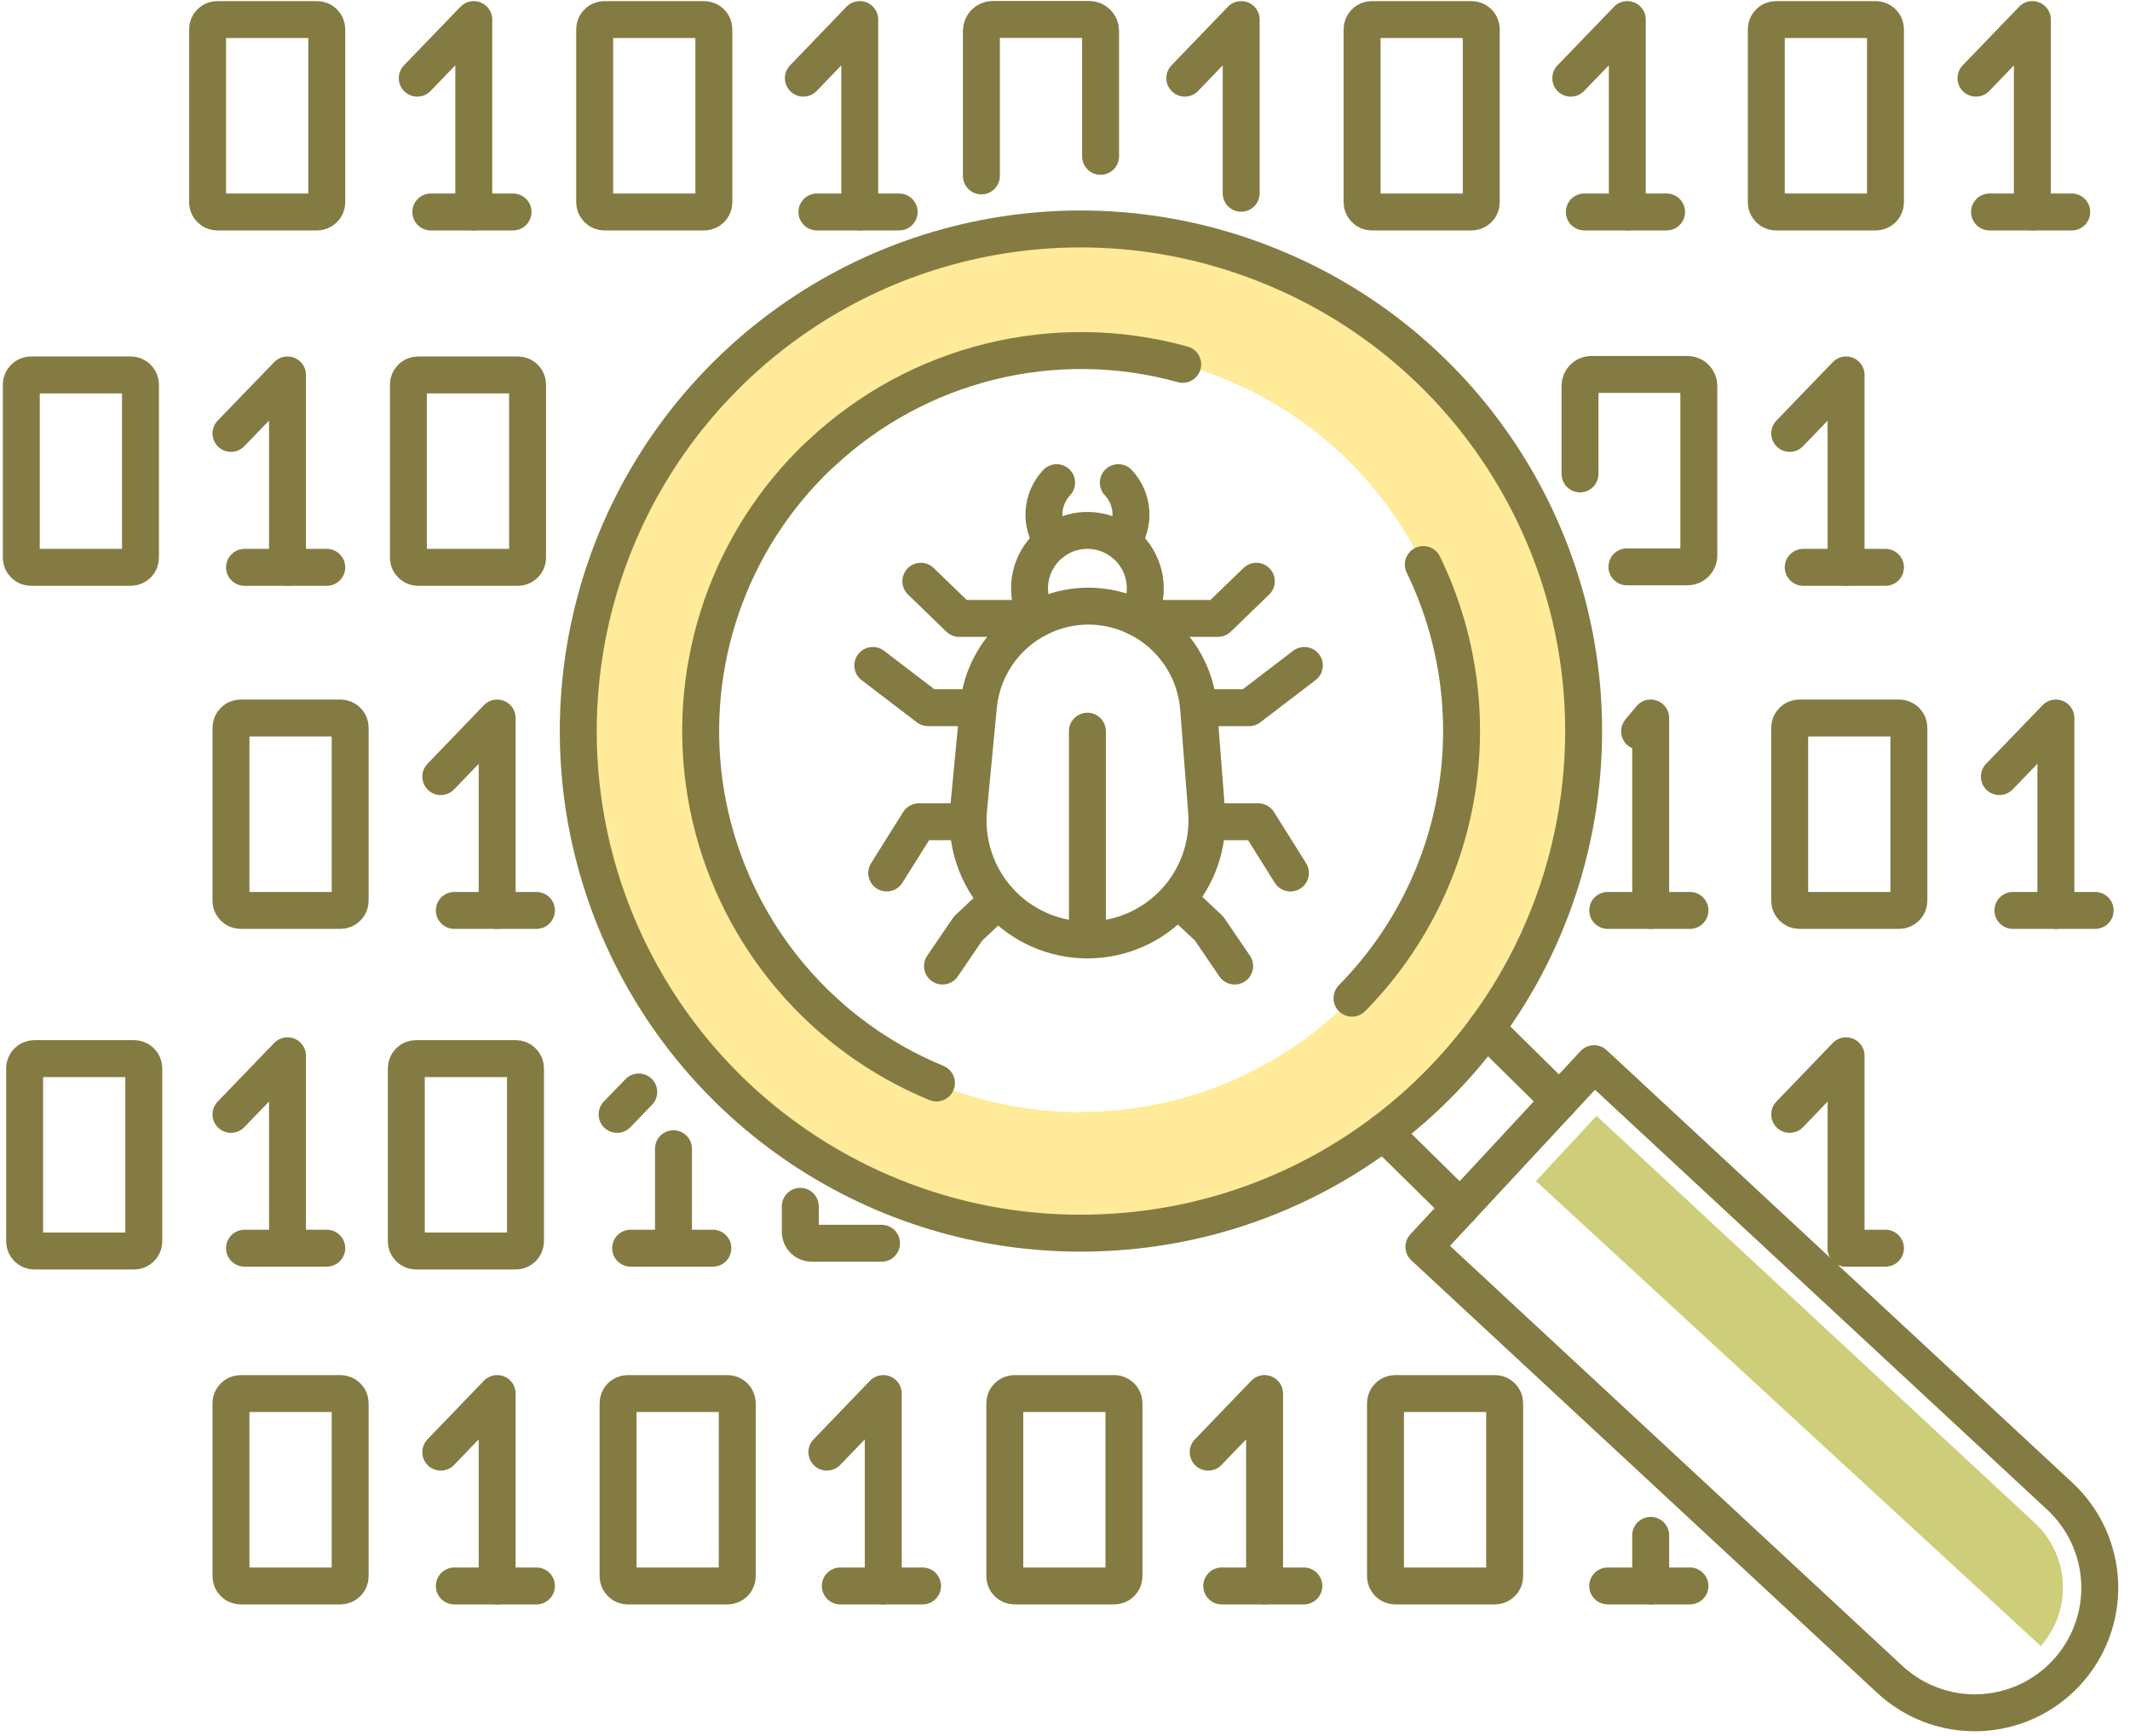
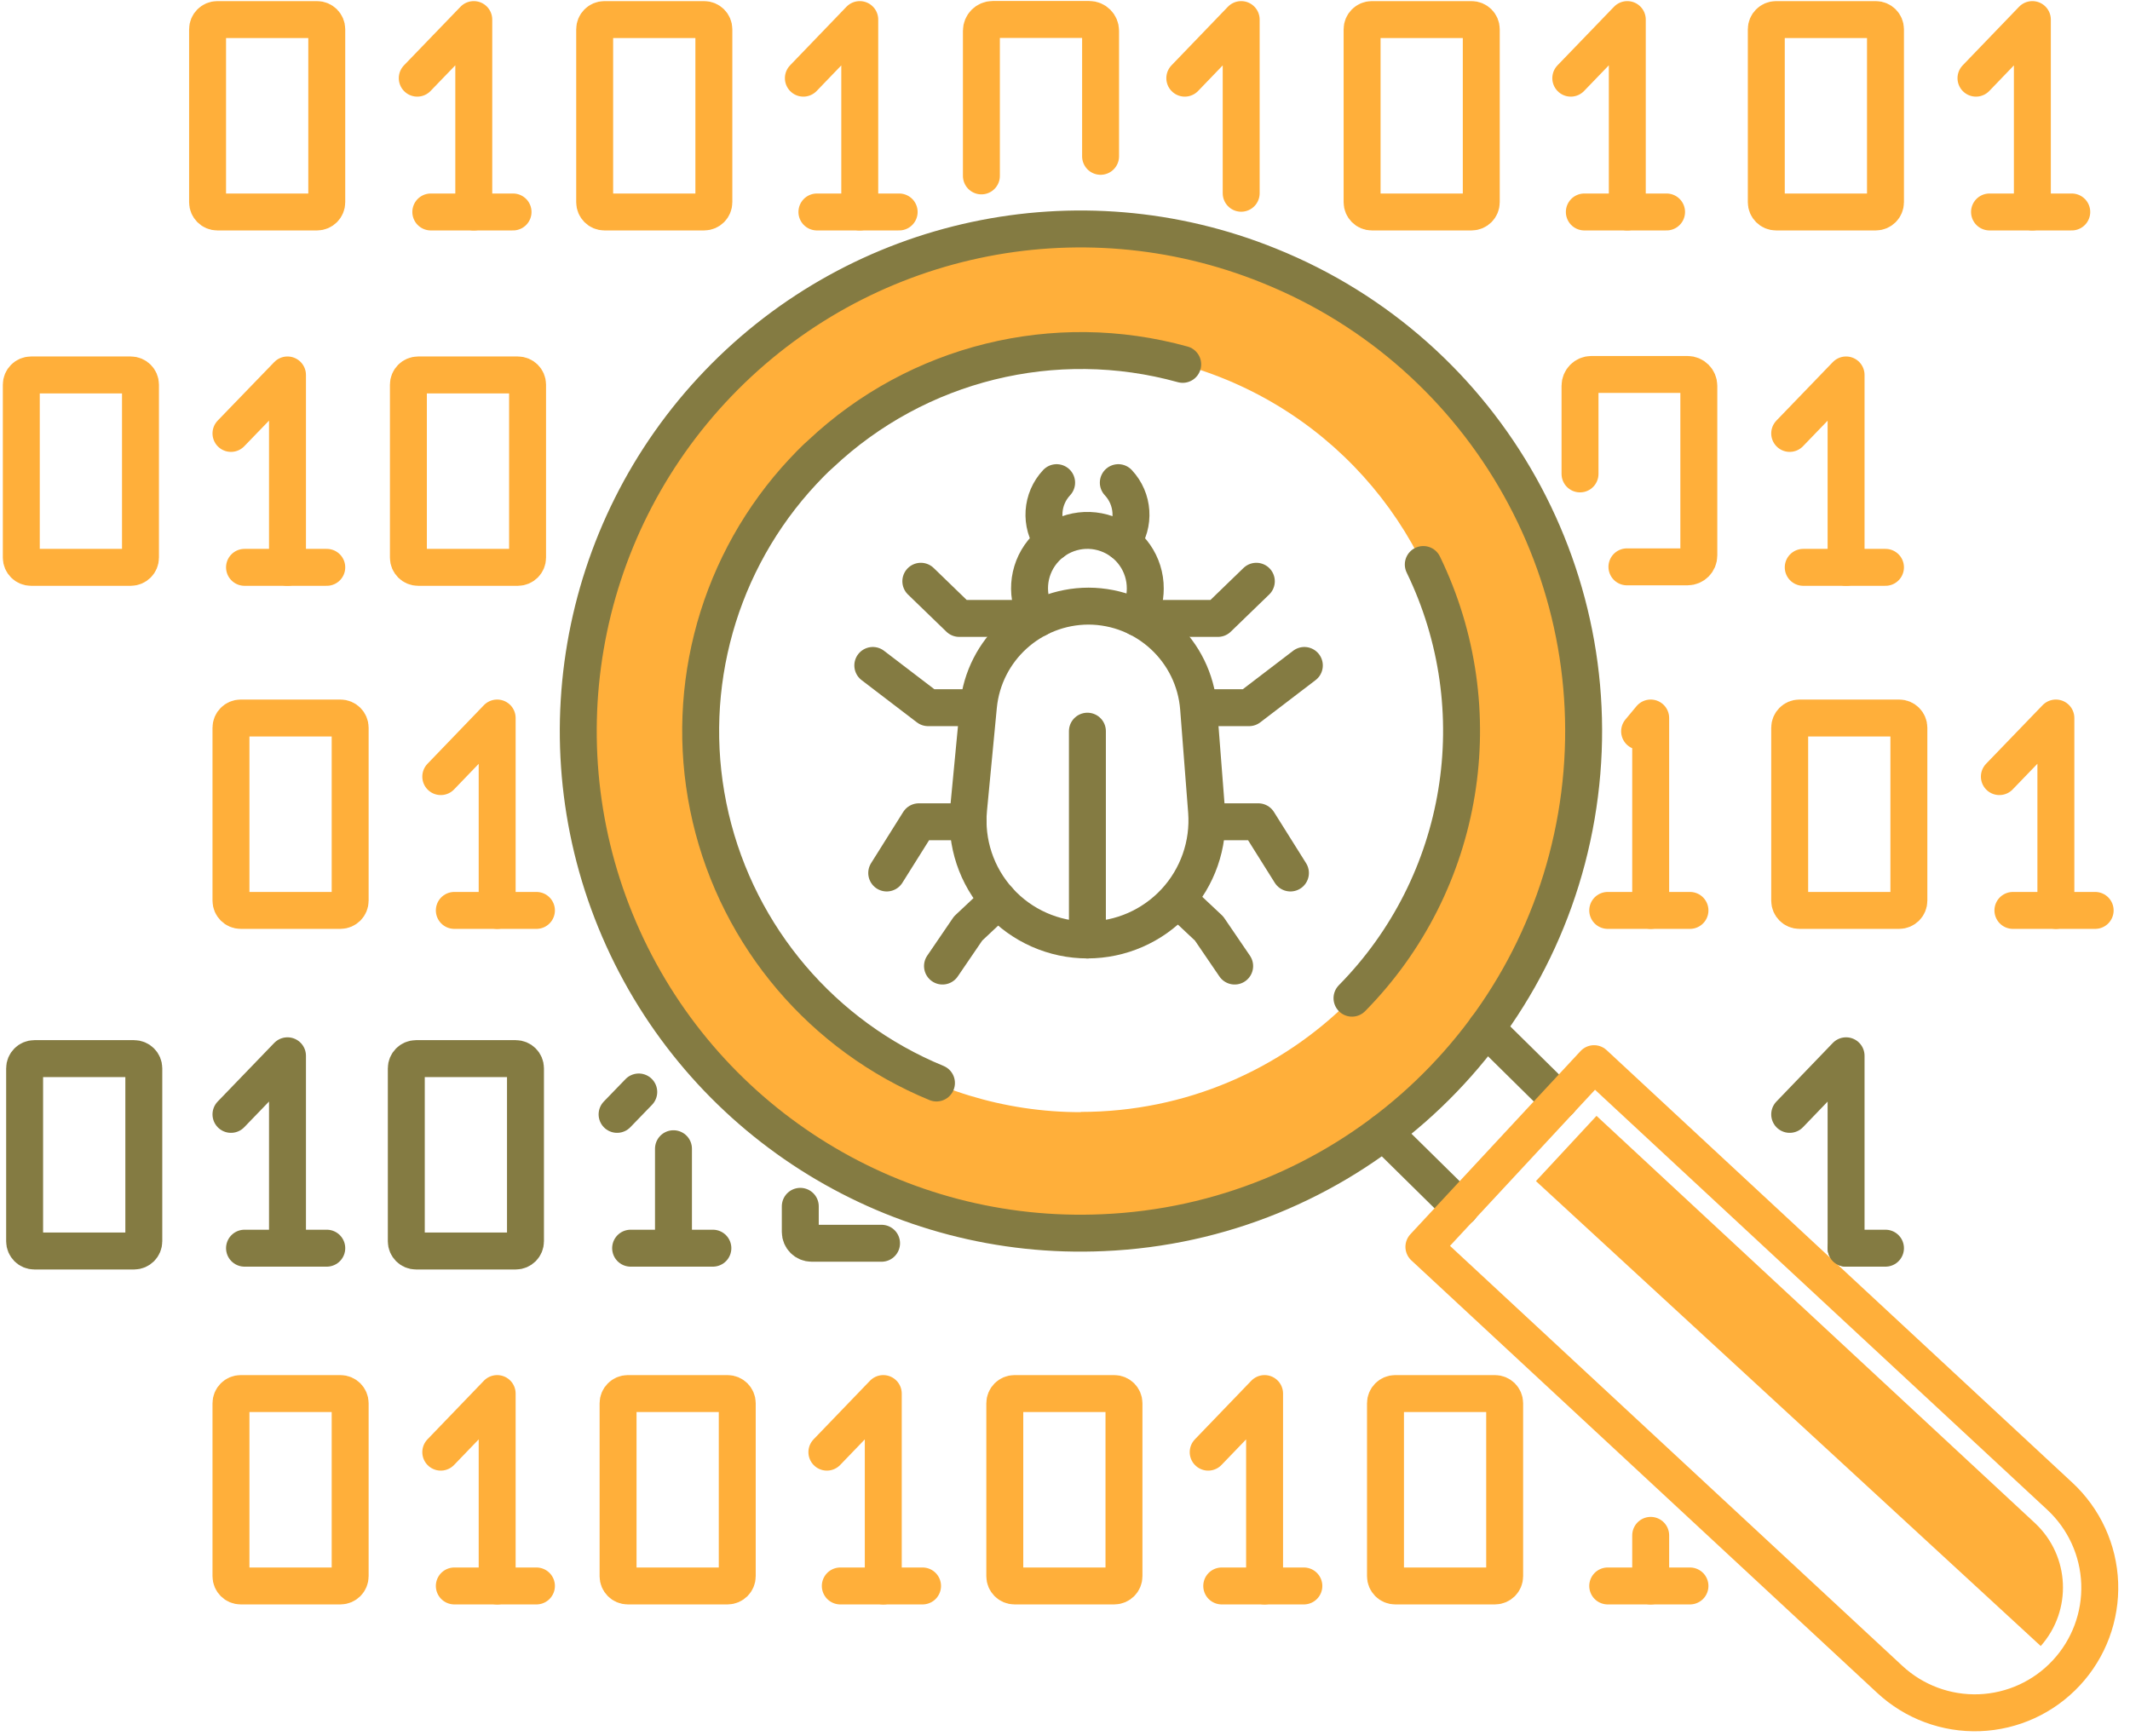
<svg xmlns="http://www.w3.org/2000/svg" width="173px" height="141px" viewBox="0 0 173 141" version="1.1">
  <g id="Page-1" stroke="none" stroke-width="1" fill="none" fill-rule="evenodd">
    <g id="Group-2" transform="translate(1, 1)">
      <g id="_Group_28" transform="translate(45, 17)">
-         <path d="M41.78,0.5 C25.224,0.496 10.297,10.466 3.958,25.76 C-2.38,41.054 1.119,58.66 12.825,70.368 C24.53,82.076 42.135,85.58 57.431,79.245 C72.727,72.911 82.7,57.986 82.7,41.43 C82.661,18.845 64.365,0.544 41.78,0.5 Z M41.78,72.35 C29.268,72.354 17.986,64.82 13.196,53.261 C8.406,41.702 11.052,28.396 19.899,19.549 C28.746,10.702 42.052,8.056 53.611,12.846 C65.17,17.636 72.704,28.918 72.7,41.43 C72.689,58.499 58.849,72.33 41.78,72.33 L41.78,72.35 Z" id="_Compound_Path_7" fill="#FFEB99" fill-rule="nonzero" />
+         <path d="M41.78,0.5 C25.224,0.496 10.297,10.466 3.958,25.76 C-2.38,41.054 1.119,58.66 12.825,70.368 C24.53,82.076 42.135,85.58 57.431,79.245 C72.727,72.911 82.7,57.986 82.7,41.43 C82.661,18.845 64.365,0.544 41.78,0.5 Z M41.78,72.35 C29.268,72.354 17.986,64.82 13.196,53.261 C8.406,41.702 11.052,28.396 19.899,19.549 C28.746,10.702 42.052,8.056 53.611,12.846 C65.17,17.636 72.704,28.918 72.7,41.43 C72.689,58.499 58.849,72.33 41.78,72.33 L41.78,72.35 Z" id="_Compound_Path_7" fill="#ffaf3a" fill-rule="nonzero" />
        <path d="M57.06,3.58 C41.598,-2.677 23.884,1.11 12.333,13.143 C0.781,25.176 -2.28,43.03 4.603,58.223 C11.486,73.417 26.927,82.889 43.59,82.14 C62.776,81.321 78.79,67.224 82.035,48.297 C85.28,29.37 74.877,10.744 57.06,3.58 Z" id="_Path_203" stroke="#847B42" stroke-width="3" stroke-linecap="round" stroke-linejoin="round" />
        <path d="M30.06,69.98 C20.826,66.179 13.996,58.152 11.721,48.429 C9.447,38.705 12.009,28.482 18.6,20.98 C18.99,20.54 19.4,20.1 19.81,19.68 C20.22,19.26 20.38,19.12 20.67,18.86 C28.525,11.471 39.668,8.718 50.06,11.6" id="_Path_204" stroke="#847B42" stroke-width="3" stroke-linecap="round" stroke-linejoin="round" />
        <path d="M69.6,27.86 C75.323,39.645 73.004,53.757 63.81,63.09" id="_Path_205" stroke="#847B42" stroke-width="3" stroke-linecap="round" stroke-linejoin="round" />
        <path d="M80.66,71.43 L74.7,65.55" id="_Path_206" stroke="#847B42" stroke-width="3" stroke-linecap="round" stroke-linejoin="round" />
        <path d="M72.61,80.12 L66.38,73.98" id="_Path_207" stroke="#847B42" stroke-width="3" stroke-linecap="round" stroke-linejoin="round" />
-         <path d="M107.49,118.43 L69.65,83.29 L83.47,68.41 L121.3,103.55 C123.274,105.382 124.439,107.924 124.539,110.615 C124.638,113.307 123.664,115.927 121.83,117.9 C120,119.874 117.46,121.038 114.77,121.138 C112.08,121.237 109.461,120.263 107.49,118.43 Z" id="_Path_208" stroke="#847B42" stroke-width="3" stroke-linecap="round" stroke-linejoin="round" />
-         <path d="M119.75,115.72 L78.75,77.95 L83.67,72.65 L119.3,105.75 C122.123,108.404 122.322,112.822 119.75,115.72 Z" id="_Path_209" fill="#CECE7A" />
+         <path d="M107.49,118.43 L69.65,83.29 L83.47,68.41 L121.3,103.55 C123.274,105.382 124.439,107.924 124.539,110.615 C124.638,113.307 123.664,115.927 121.83,117.9 C120,119.874 117.46,121.038 114.77,121.138 C112.08,121.237 109.461,120.263 107.49,118.43 Z" id="_Path_208" stroke="#ffaf3a" stroke-width="3" stroke-linecap="round" stroke-linejoin="round" />
+         <path d="M119.75,115.72 L78.75,77.95 L83.67,72.65 L119.3,105.75 C122.123,108.404 122.322,112.822 119.75,115.72 Z" id="_Path_209" fill="#ffaf3a" />
        <g id="_Group_29" transform="translate(24, 21)" stroke="#847B42" stroke-linecap="round" stroke-linejoin="round" stroke-width="3">
          <path d="M18.33,37.36 C15.595,37.361 12.986,36.208 11.147,34.184 C9.307,32.159 8.408,29.453 8.67,26.73 L9.47,18.36 C9.922,13.759 13.787,10.249 18.41,10.24 C23.093,10.257 26.981,13.862 27.35,18.53 L28,26.92 C28.203,29.612 27.276,32.268 25.441,34.248 C23.606,36.229 21.03,37.357 18.33,37.36 Z" id="_Path_210" />
          <path d="M22.39,11.18 C22.802,10.462 23.019,9.648 23.02,8.82 C23.033,6.826 21.787,5.041 19.91,4.366 C18.034,3.691 15.936,4.274 14.676,5.82 C13.417,7.366 13.27,9.539 14.31,11.24" id="_Path_211" />
          <path d="M18.32,37.36 L18.32,20.4" id="_Path_212" />
          <polyline id="_Path_213" points="14.23 11.24 7.91 11.24 4.79 8.22" />
          <polyline id="_Path_214" points="9.38 18.49 5.38 18.49 0.89 15.06" />
          <polyline id="_Path_215" points="8.63 27.76 4.63 27.76 2.02 31.92" />
          <polyline id="_Path_216" points="11.09 34.12 8.63 36.43 6.55 39.48" />
          <polyline id="_Path_217" points="22.59 11.24 28.92 11.24 32.04 8.22" />
          <polyline id="_Path_218" points="27.44 18.49 31.45 18.49 35.94 15.06" />
          <polyline id="_Path_219" points="28.2 27.76 32.2 27.76 34.81 31.92" />
          <polyline id="_Path_220" points="25.74 34.12 28.2 36.43 30.28 39.48" />
          <path d="M15.5,5.03 C14.444,3.552 14.578,1.535 15.82,0.21" id="_Path_221" />
          <path d="M21.15,5.03 C22.206,3.552 22.072,1.535 20.83,0.21" id="_Path_222" />
        </g>
      </g>
-       <g id="_Group_40" transform="translate(15, 0)" stroke="#847B42" stroke-linecap="round" stroke-linejoin="round" stroke-width="3">
+       <g id="_Group_40" transform="translate(15, 0)" stroke="#ffaf3a" stroke-linecap="round" stroke-linejoin="round" stroke-width="3">
        <g id="_Group_41" transform="translate(17, 0)">
          <polyline id="_Path_275" points="0.89 5.35 5.48 0.59 5.48 16.22" />
          <path d="M1.99,16.22 L8.67,16.22" id="_Path_276" />
        </g>
        <g id="_Group_42" transform="translate(49, 0)">
          <polyline id="_Path_277" points="0.25 5.35 4.83 0.59 4.83 16.22" />
          <path d="M1.35,16.22 L8.03,16.22" id="_Path_278" />
        </g>
        <rect id="_Rectangle_4" x="32.3" y="0.59" width="9.68" height="15.63" rx="0.79" />
        <rect id="_Rectangle_5" x="0.86" y="0.59" width="9.68" height="15.63" rx="0.79" />
        <g id="_Group_43" transform="translate(144, 0)">
          <polyline id="_Path_279" points="0.49 5.35 5.07 0.59 5.07 16.22" />
          <path d="M1.59,16.22 L8.27,16.22" id="_Path_280" />
        </g>
        <rect id="_Rectangle_6" x="127.46" y="0.59" width="9.68" height="15.63" rx="0.79" />
        <g id="_Group_44" transform="translate(80, 0)">
          <polyline id="_Path_281" points="0.23 5.35 4.81 0.59 4.81 14.7" />
        </g>
        <g id="_Group_45" transform="translate(111, 0)">
          <polyline id="_Path_282" points="0.58 5.35 5.17 0.59 5.17 16.22" />
          <path d="M1.68,16.22 L8.36,16.22" id="_Path_283" />
        </g>
        <rect id="_Rectangle_7" x="94.63" y="0.59" width="9.68" height="15.63" rx="0.79" />
        <path d="M63.71,13.29 L63.71,1.5 C63.71,0.992 64.122,0.58 64.63,0.58 L72.47,0.58 C72.978,0.58 73.39,0.992 73.39,1.5 L73.39,11.7" id="_Path_284" />
      </g>
-       <g id="_Group_46" transform="translate(0, 29)" stroke="#847B42" stroke-linecap="round" stroke-linejoin="round" stroke-width="3">
+       <g id="_Group_46" transform="translate(0, 29)" stroke="#ffaf3a" stroke-linecap="round" stroke-linejoin="round" stroke-width="3">
        <g id="_Group_47" transform="translate(17, 0)">
          <polyline id="_Path_285" points="0.76 5.21 5.35 0.46 5.35 16.09" />
          <path d="M1.86,16.09 L8.54,16.09" id="_Path_286" />
        </g>
        <rect id="_Rectangle_8" x="32.17" y="0.46" width="9.68" height="15.63" rx="0.79" />
        <rect id="_Rectangle_9" x="0.73" y="0.46" width="9.68" height="15.63" rx="0.79" />
        <g id="_Group_48" transform="translate(144, 0)">
          <polyline id="_Path_287" points="0.36 5.21 4.94 0.46 4.94 16.09" />
          <path d="M1.46,16.09 L8.14,16.09" id="_Path_288" />
        </g>
        <path d="M127.33,8.5 L127.33,1.34 C127.33,0.832 127.742,0.42 128.25,0.42 L136.06,0.42 C136.568,0.42 136.98,0.832 136.98,1.34 L136.98,15.13 C136.98,15.638 136.568,16.05 136.06,16.05 L131.14,16.05" id="_Path_289" />
      </g>
-       <g id="_Group_49" transform="translate(17, 57)" stroke="#847B42" stroke-linecap="round" stroke-linejoin="round" stroke-width="3">
+       <g id="_Group_49" transform="translate(17, 57)" stroke="#ffaf3a" stroke-linecap="round" stroke-linejoin="round" stroke-width="3">
        <g id="_Group_50" transform="translate(17, 0)">
          <polyline id="_Path_290" points="0.8 5.09 5.38 0.33 5.38 15.96" />
          <path d="M1.9,15.96 L8.57,15.96" id="_Path_291" />
        </g>
        <rect id="_Rectangle_10" x="0.76" y="0.33" width="9.68" height="15.63" rx="0.79" />
        <g id="_Group_51" transform="translate(144, 0)">
          <polyline id="_Path_292" points="0.39 5.09 4.98 0.33 4.98 15.96" />
          <path d="M1.49,15.96 L8.17,15.96" id="_Path_293" />
        </g>
        <rect id="_Rectangle_11" x="127.36" y="0.33" width="9.68" height="15.63" rx="0.79" />
        <g id="_Group_52" transform="translate(112, 0)">
          <polyline id="_Path_294" points="3.17 1.41 4.07 0.33 4.07 15.96" />
          <path d="M0.58,15.96 L7.26,15.96" id="_Path_295" />
        </g>
      </g>
-       <g id="_Group_53" transform="translate(17, 112)" stroke="#847B42" stroke-linecap="round" stroke-linejoin="round" stroke-width="3">
+       <g id="_Group_53" transform="translate(17, 112)" stroke="#ffaf3a" stroke-linecap="round" stroke-linejoin="round" stroke-width="3">
        <g id="_Group_54" transform="translate(17, 0)">
          <polyline id="_Path_296" points="0.8 4.97 5.38 0.21 5.38 15.84" />
          <path d="M1.9,15.84 L8.57,15.84" id="_Path_297" />
        </g>
        <g id="_Group_55" transform="translate(49, 0)">
          <polyline id="_Path_298" points="0.16 4.97 4.74 0.21 4.74 15.84" />
          <path d="M1.25,15.84 L7.93,15.84" id="_Path_299" />
        </g>
        <rect id="_Rectangle_12" x="32.2" y="0.21" width="9.68" height="15.63" rx="0.79" />
        <rect id="_Rectangle_13" x="0.76" y="0.21" width="9.68" height="15.63" rx="0.79" />
        <g id="_Group_56" transform="translate(80, 0)">
          <polyline id="_Path_300" points="0.13 4.97 4.71 0.21 4.71 15.84" />
          <path d="M1.23,15.84 L7.9,15.84" id="_Path_301" />
        </g>
        <g id="_Group_57" transform="translate(112, 11)">
          <path d="M4.07,0.73 L4.07,4.84" id="_Path_302" />
          <path d="M0.58,4.84 L7.26,4.84" id="_Path_303" />
        </g>
        <rect id="_Rectangle_14" x="94.53" y="0.21" width="9.68" height="15.63" rx="0.79" />
        <rect id="_Rectangle_15" x="63.61" y="0.21" width="9.68" height="15.63" rx="0.79" />
      </g>
      <g id="_Group_58" transform="translate(17, 84)" stroke="#847B42" stroke-linecap="round" stroke-linejoin="round" stroke-width="3">
        <polyline id="_Path_304" points="0.76 5.53 5.35 0.77 5.35 16.4" />
        <path d="M1.86,16.4 L8.54,16.4" id="_Path_305" />
      </g>
      <g id="_Group_59" transform="translate(49, 87)" stroke="#847B42" stroke-linecap="round" stroke-linejoin="round" stroke-width="3">
        <path d="M4.7,5.32 L4.7,13.4" id="_Path_306" />
        <path d="M0.12,2.53 L1.88,0.71" id="_Path_307" />
        <path d="M1.22,13.4 L7.9,13.4" id="_Path_308" />
      </g>
      <rect id="_Rectangle_16" stroke="#847B42" stroke-width="3" stroke-linecap="round" stroke-linejoin="round" x="32" y="85" width="9.68" height="15.63" rx="0.79" />
      <path d="M70.6,100 L64.92,100 C64.412,100 64,99.588 64,99.08 L64,97" id="_Path_309" stroke="#847B42" stroke-width="3" stroke-linecap="round" stroke-linejoin="round" />
      <rect id="_Rectangle_17" stroke="#847B42" stroke-width="3" stroke-linecap="round" stroke-linejoin="round" x="1" y="85" width="9.68" height="15.63" rx="0.79" />
      <g id="_Group_60" transform="translate(144, 84)" stroke="#847B42" stroke-linecap="round" stroke-linejoin="round" stroke-width="3">
        <polyline id="_Path_310" points="0.36 5.53 4.94 0.77 4.94 16.4" />
        <path d="M4.94,16.4 L8.14,16.4" id="_Path_311" />
      </g>
    </g>
  </g>
</svg>
